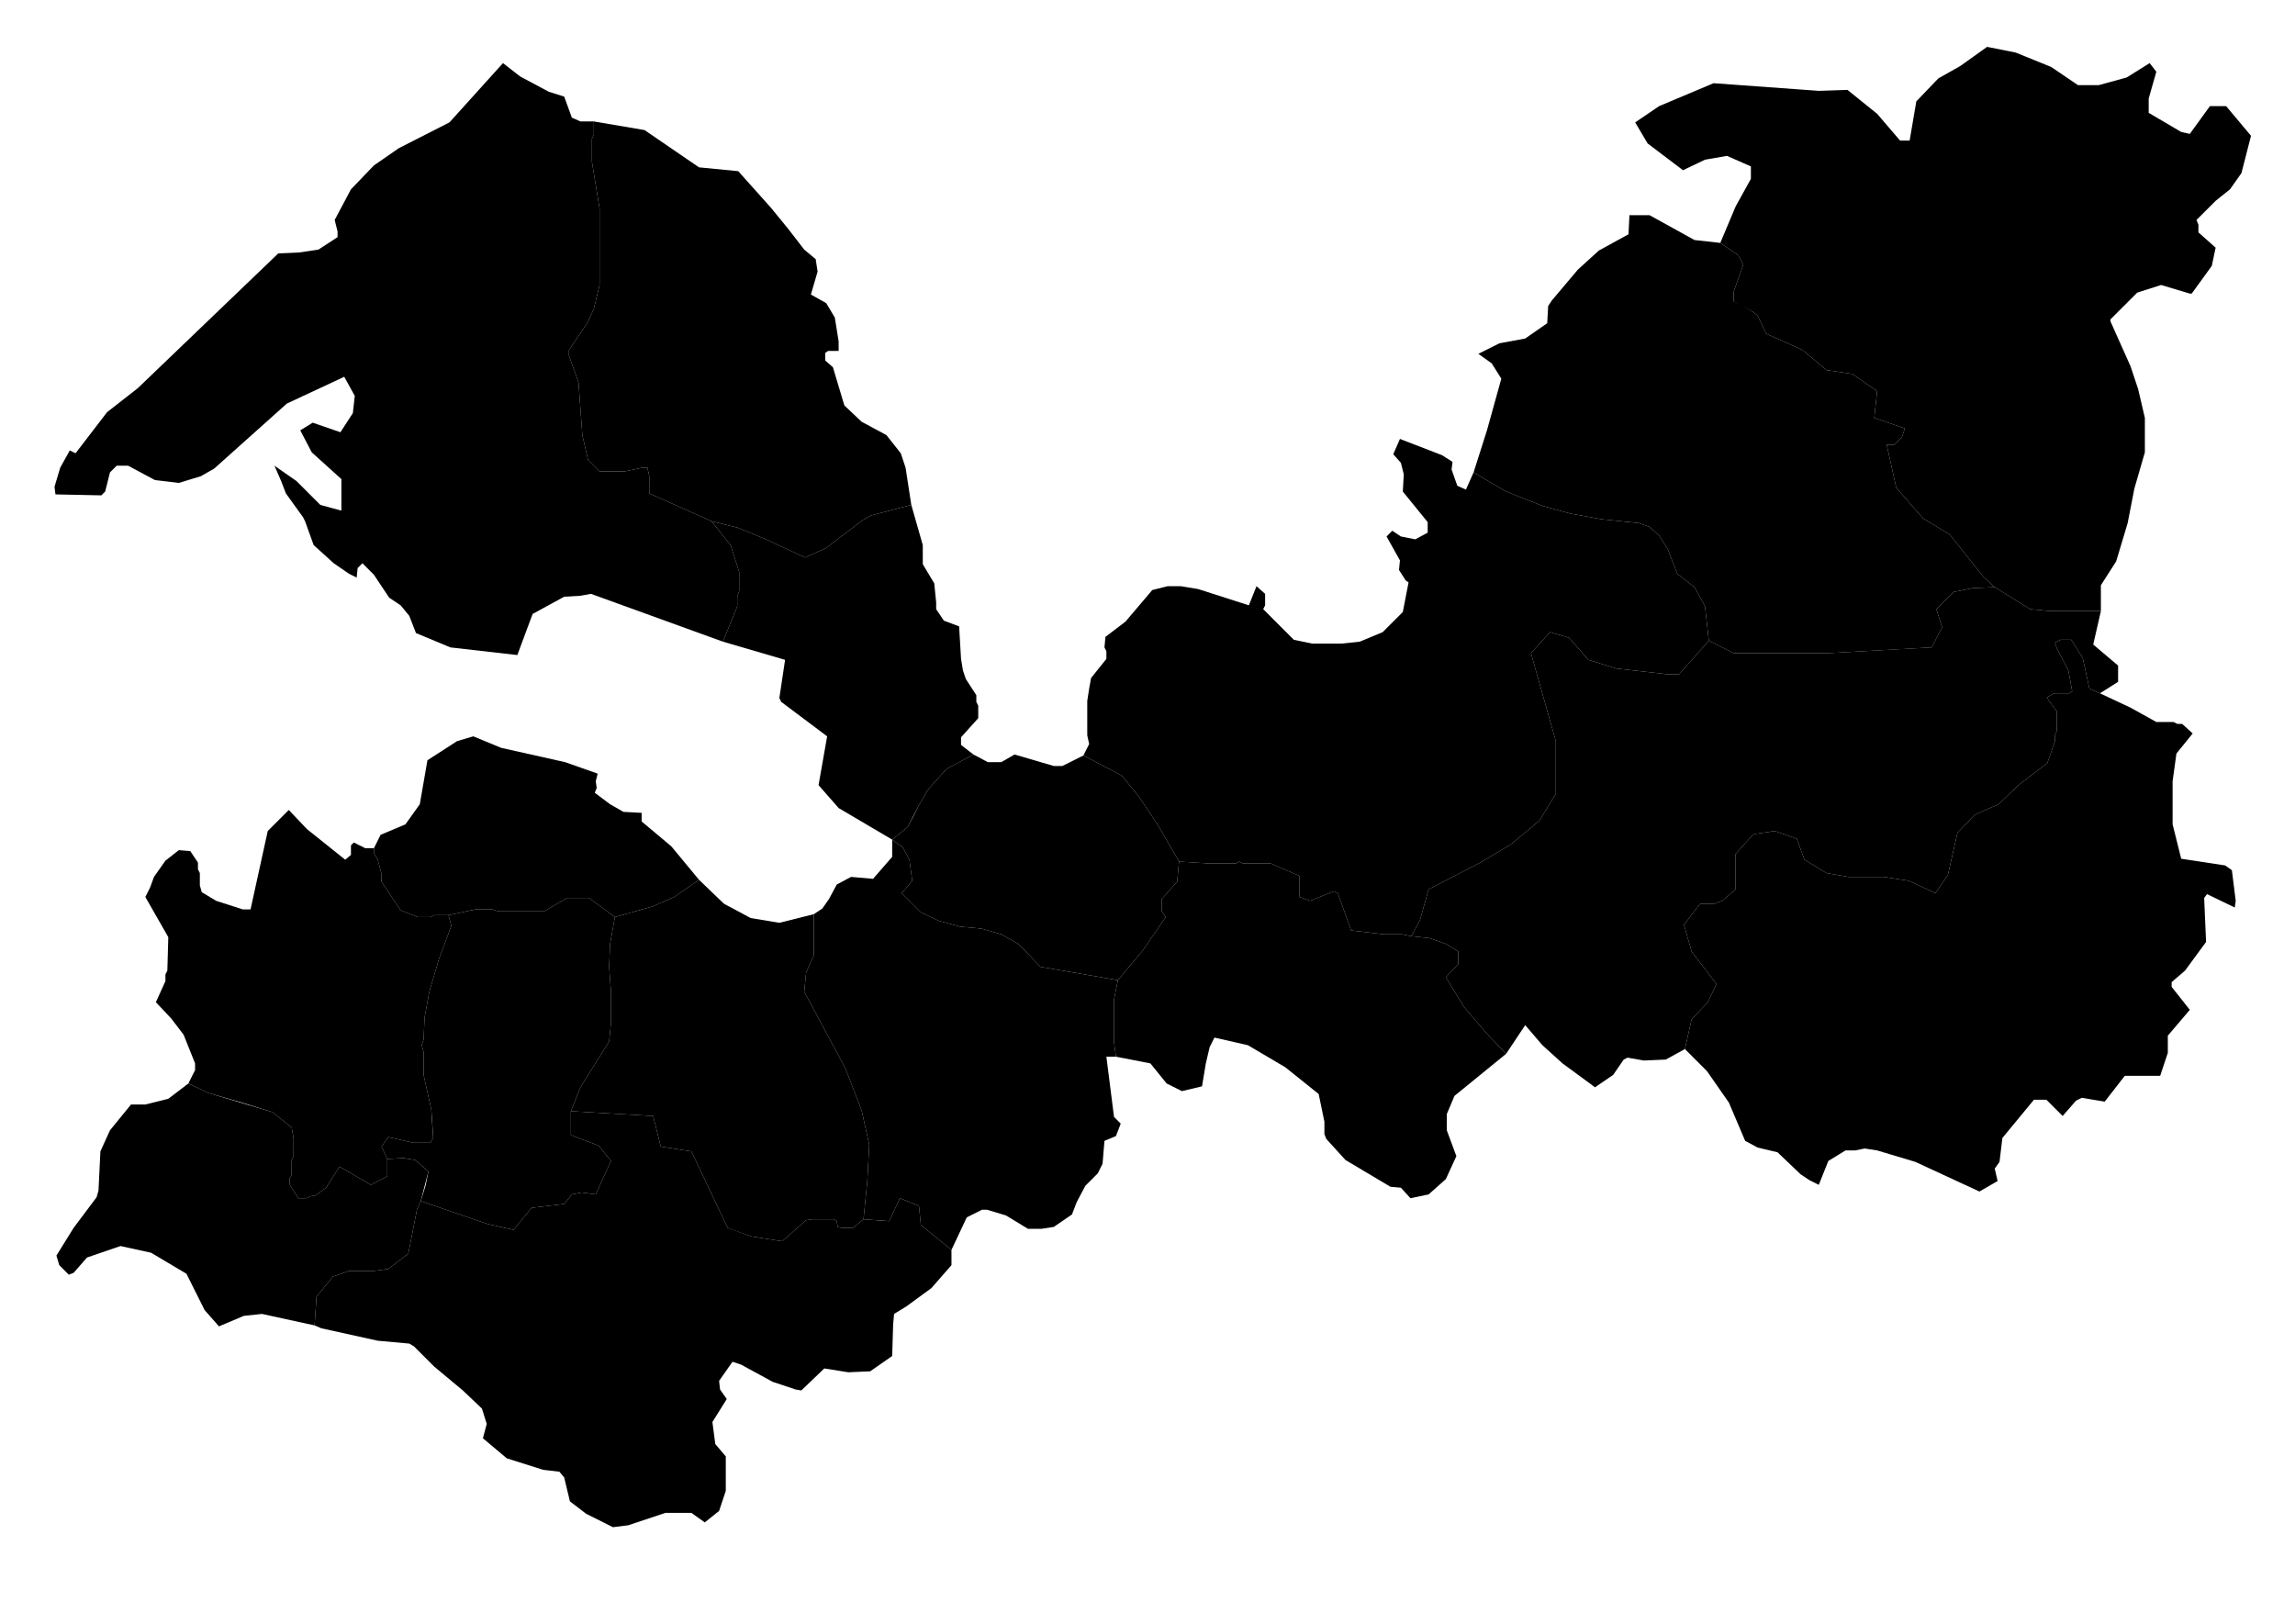
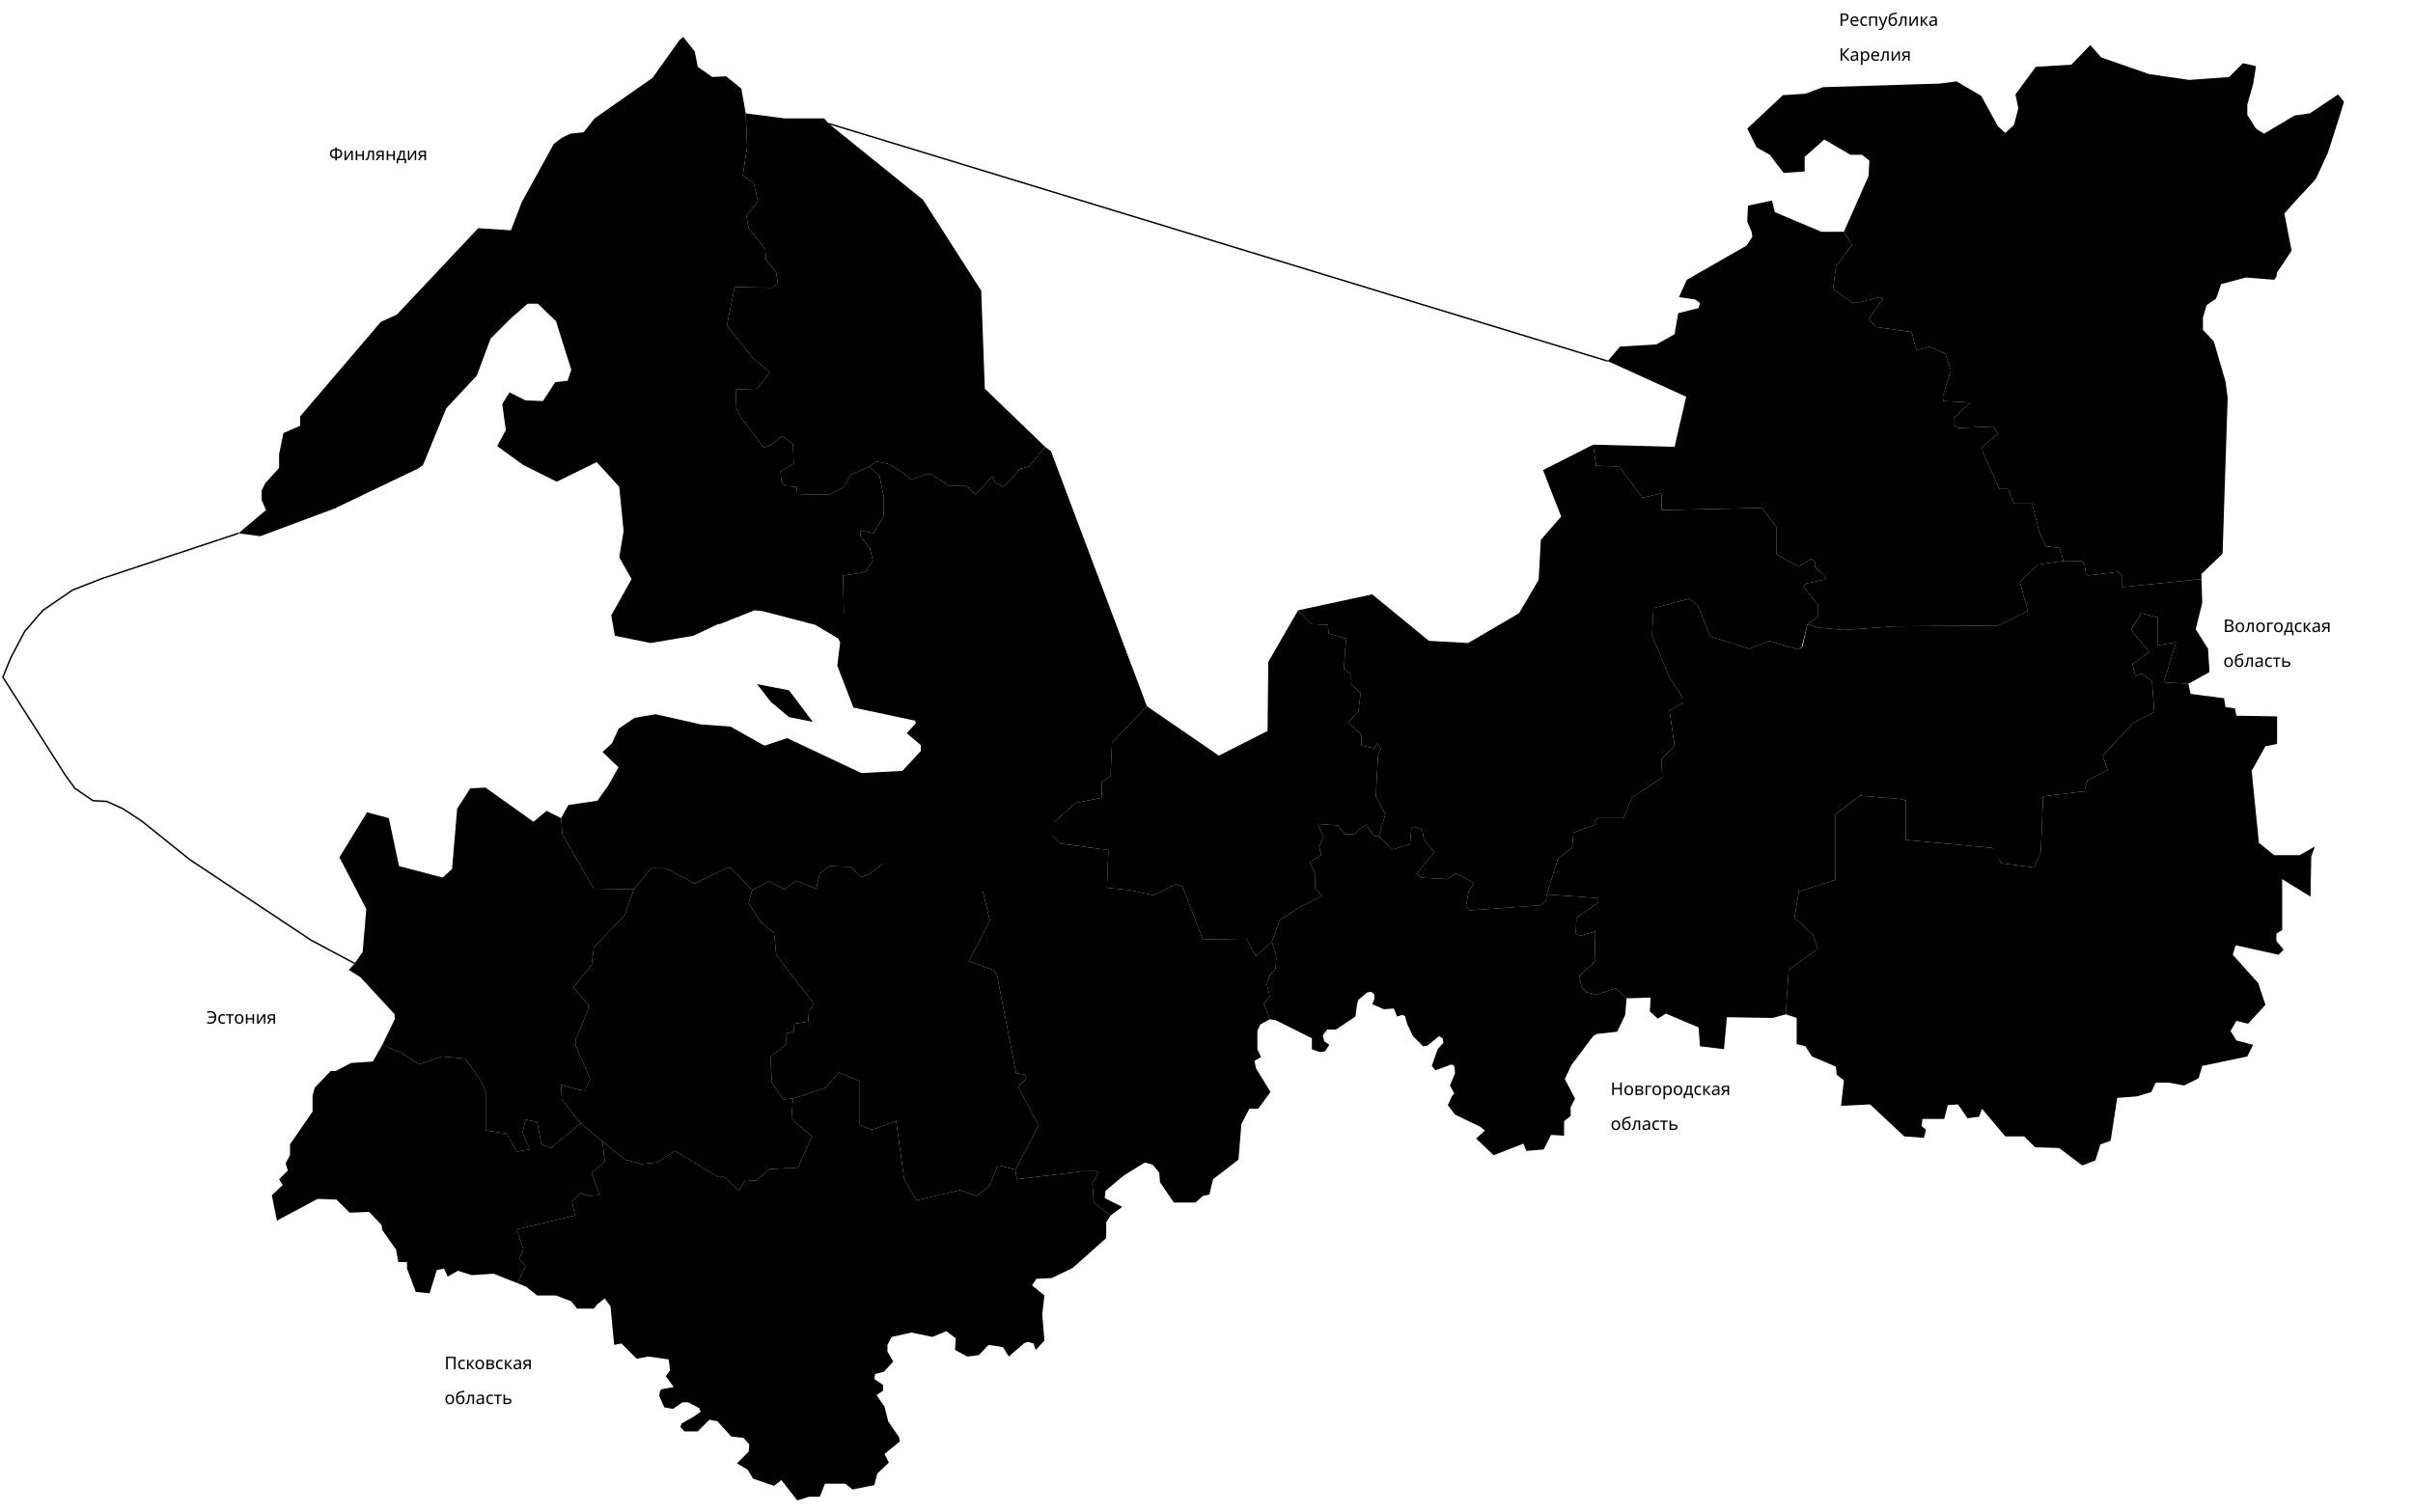
- <svg xmlns="http://www.w3.org/2000/svg" version="1.1" id="svg236" width="1200" height="849">
-   <g id="kirovskij" class="group" opacity=".997">
-     <path d="M509 394.5l-14 7.5-9.5 10.5-5 8.5-3 6-3 5.5-8 6.5 5.5 4 3.5 6.5 1.5 11-5.5 6.5 10 10 9.5 4.5 11 3 11 1 10.5 3 9 5 11.5 12 40.5 7 13-15.5 12-17.5-2-3V470l8-9 1-10.5-11-19-10-15-9-11-20-10.5-11 5.5H551l-20.5-6-7 4h-7l-7.5-4" id="kirovskij_path" class="default-fill default-stroke" display="inline" stroke-miterlimit="4" stroke-dasharray="none" />
-     <text xml:space="preserve" x="504.988" y="452.993" id="kirovskij_title" class="kirovskij-title default-title">
-       <tspan id="tspan238" x="504.988" y="452.993">Кировский</tspan>
+ <svg xmlns="http://www.w3.org/2000/svg" version="1.1" id="svg640" width="1660" height="1040">
+   <g id="border" fill="none" stroke="#000" stroke-width="1" stroke-linecap="butt" stroke-linejoin="miter" stroke-opacity="1">
+     <path d="M1106 248.5L570 85" id="border2" />
+     <path d="M164 367l-93.5 31-20.5 8-20.5 14L17 434.5l-9.5 18L2 466l43 67.5 6.5 9L64 551l9.5.5 11 5 13 8.5 33 26.5L214 647l30 16" id="border1" />
+   </g>
+   <text xml:space="preserve" x="1529.488" y="434.915" id="vologodskaya_title" class="map-caption" font-style="normal" font-weight="400" font-family="sans-serif" fill="#000" fill-opacity="1" stroke="none">
+     <tspan id="tspan451" x="1529.488" y="434.915">Вологодская</tspan>
+     <tspan x="1529.488" y="458.915" id="tspan455">область</tspan>
+   </text>
+   <text xml:space="preserve" x="141.954" y="704.403" id="estonia_title" class="map-caption" font-style="normal" font-weight="400" font-family="sans-serif" fill="#000" fill-opacity="1" stroke="none">
+     <tspan id="tspan447" x="141.954" y="704.403">Эстония</tspan>
+   </text>
+   <text xml:space="preserve" x="305.768" y="942.201" id="pskovskaja_title" class="map-caption" font-style="normal" font-weight="400" font-family="sans-serif" fill="#000" fill-opacity="1" stroke="none">
+     <tspan id="tspan441" x="305.768" y="942.201">Псковская</tspan>
+     <tspan x="305.768" y="966.201" id="tspan445">область</tspan>
+   </text>
+   <text xml:space="preserve" x="1107.969" y="753.549" id="novgorodskaya_title" class="map-caption" font-style="normal" font-weight="400" font-family="sans-serif" fill="#000" fill-opacity="1" stroke="none">
+     <tspan id="tspan435" x="1107.969" y="753.549">Новгородская</tspan>
+     <tspan x="1107.969" y="777.549" id="tspan439">область</tspan>
+   </text>
+   <text xml:space="preserve" x="1265.085" y="17.799" id="karelija_title" class="map-caption" font-style="normal" font-weight="400" font-family="sans-serif" fill="#000" fill-opacity="1" stroke="none">
+     <tspan id="tspan429" x="1265.085" y="17.799">Республика</tspan>
+     <tspan x="1265.085" y="41.799" id="tspan433">Карелия</tspan>
+   </text>
+   <text xml:space="preserve" x="226.357" y="110.171" id="finland_title" class="map-caption" font-style="normal" font-weight="400" font-family="sans-serif" fill="#000" fill-opacity="1" stroke="none">
+     <tspan id="tspan423" x="226.357" y="110.171">Финляндия</tspan>
+   </text>
+   <g id="kirovskij" class="group">
+     <path d="M893 420l9.5 9.5 11 .5.5 6 12 3.5-1.5 21 4.5 3v7l7 6.5-1.5 12.5-7 7.5 9 8.5v7.5l9 2 2-3.5 2.5 3.5-2 4.5-1.5 28.5 6.5 12.5-4.5 15h-3l-5.5-8-5.5 3.5-2.5 3h-7l-4.5-6-14-1 4 8.5-3 7.5 1.5 5.5-8 5 4 8-.5 9.5 5 5.5-14 7-15 9.5-5.5 15-11 10-6.5-12-30 .5-14-36.5-4.5-1.5-15.5 7.5-16.5-3.5-15.5-1.5 1-26-33-4.5-6-6 3-3-1.5-5.5 15-13.5 18-3.5v-11l6-4 1-23 24-25 49.5 34 33.5-17 .5-47.5z" id="kirovskij_path" class="default-fill default-stroke" />
+     <text xml:space="preserve" x="792.657" y="577.05" id="kirovskij_title" class="kirovskij-title default-title">
+       <tspan id="tspan238" x="792.657" y="577.05">Кировский</tspan>
    </text>
  </g>
-   <g id="tosnenskij" class="group" opacity="1">
-     <path d="M466.5 439l5.5 4 3.5 6.5 1.5 11-5.5 6.5 10 10 9.5 4.5 11 3 11 1 10.5 3 9 5 11.5 12 40.5 7-2 10V545l1 7.5h-5l4 31.5 3.5 3.5-2.5 6.5-6 2.5-1 12-2.5 5-6.5 6.5-4.5 8.5-2.5 6.5-9.5 6.5-6.5 1h-7l-11.5-7-10-3h-2.5l-8 4-8 17-16-13-1-10-10-4-5.5 12-13.5-1 2-20 1-19-4-18-8.5-22-21.5-40 1-10 4-9V478l4.5-3 3.5-5 4-7.5 7.5-4 11.5 1 10-11.5z" id="tosnenskij_path" class="default-fill default-stroke" display="inline" />
-     <text xml:space="preserve" x="468.005" y="554.014" id="tosnenskij_title" class="tosnenskij-title default-title">
-       <tspan id="tspan234" x="468.005" y="554.014">Тосненский</tspan>
+   <g id="tosnenskij" class="group">
+     <path d="M723.5 574.5l6 6 33 4.5-1 26 15.5 1.5 16.5 3.5 15.5-7.5 4.5 1.5 14 36.5 30-.5 6.5 12 11-10 3 10-.5 9-4 4-2 6.5 2 8-4 5 4 11-6.5 3.5-2 4.5V722l2.5 5.5-4.5 2.5 1 5 10 16.5-8.5 11.5h-6l-5.5 10.5-2 24.5-17.5 13.5L832 822l-4.5 1-5 4.5h-15l-9.5-14-.5-6.5-4.5-5.5-5.5-1.5-14.5 9-12.5 10.5-.5 5 12 6-8 6-11.5-9-1-13 4-7.5-1.5-1h-9l-45.5 5.5-1-6.5 16-30.5-14-26.5 5.5-6-.5-2.5-6.5-1-13-67-2.5-4-17-6 14.5-28-5-20.5 4.5-3.5v-9l-3.5-5 4-2 4.5-5h6.5l2.5-7 9.5-1 4 3 8-8z" id="tosnenskij_path" class="default-fill default-stroke" />
+     <text xml:space="preserve" x="730.221" y="704.423" id="tosnenskij_title" class="tosnenskij-title default-title">
+       <tspan id="tspan234" x="730.221" y="704.423">Тосненский</tspan>
+     </text>
+   </g>
+   <g id="vyborgskij" class="group">
+     <path d="M495 429l-6.5-8 1-5 10.5-8.5h15l10.5-5.5 19 .5 9 4 8 8 8.5 2 10.5 6-.5-26.5 11-1.5 5-1.5 4.5-7-2-8.5-6.5-8.5v-4l9 2 7-12v-13l-3-14.5-7-6.5-12.5 5.5-5 8.5-10 5.5-22-.5-.5-5-8-.5-2.5-3.5-.5-6.5 9-5.5-.5-13.5-7.5-5.5-8 6.5-4.5 1.5-16-21-3.5-7 .5-12 14.5-.5 8.5-11.5-11.5-9.5-18-22.5 5.5-26.5 26 .5 3.5-3.5-1-7-7-8.5-.5-7.5L515 157l-1.5-8.5 8-10-3-12.5-7.5-5 3-20.5-1-22.5-3-17-10.5-8.5-9.5.5-10-7-2-10.5-8-10-2.5 2-18.5 26-40 28-7.5 9.5-9 1-5.5 2.5-6 4.5-22 40-7.5 19.5L329 157l-56 59.5-11 5-55.5 65v6.5l-11.5 5-3 14.5v9.5l-9.5 10.5-2.5 5v6.5l3 7-19 16 15 2 51-19 57.5-27.5 3.5-2.5 16-39 21-22.5 9.5-25.5 14-14 11.5-10h7l12.5 12 10.5 33.5-2.5 7.5-8.5 1-8.5 13-12-.5-11-5.5-5 8 2.5 18-6 11 18 13 23 11.5 27.5-13.5 15.5 17 3 30.5-3 18 8.5 15-14 25 2.5 14 24.5 5 29.5-5z" id="vyborgskij_path" class="default-fill default-stroke" />
+     <text xml:space="preserve" x="383.716" y="298.882" id="vyborgskij_title" class="vyborgskij-title default-title">
+       <tspan id="tspan184" x="383.716" y="298.882">Выборгский</tspan>
+     </text>
+   </g>
+   <g id="gatchinskij" class="group">
+     <path d="M676 613l5 20.5-14.5 28 17 6 2.5 4 13 67 6.5 1 .5 2.5-5.5 6 14 26.5-16 30.5-9-2.5-3.5.5-5.5 13.5-9 6.5-11-4-30 7-8.5-14.5-5.5-40-17 6-8-3.5v-30l-14.5-6-9 10.5-22.5 7.5-6.5.5-8-11.5-1-17.5 11-9V711l5-1 .5-5.5 9.5-1.5.5-7.5 3.5-4.5-26-34-1.5-15-9-7.5-8.5-13 2.5-9 11.5-6 11 5.5 7.5-6 14 5.5L564 601l7-5 14 .5 7.5 7 5.5-2 10-7.5 9-1v-4.5l-4-7.5 8.5-22.5 16.5.5-4 8 5 5-2 6-.5 6.5-8 11 3 7.5 1.5 7 5 1.5 7-6.5 14 5.5 6.5-5L676 613" id="gatchinskij_path" class="default-fill default-stroke" />
+     <text xml:space="preserve" x="573.642" y="708.921" id="gatchinskij_title" class="gatchinskij-title default-title">
+       <tspan id="tspan210" x="573.642" y="708.921">Гатчинский</tspan>
+     </text>
+   </g>
+   <g id="lomonosovskij" class="group">
+     <path d="M386 563l1 11.5 21.5 37 27.5.5 12-14.5h10l20 10.5 22.5-11 2.5.5 14.5 15 11.5-6 11 5.5 7.5-6 14 5.5L564 601l7-5 14 .5 7.5 7 5.5-2 10-7.5-11.5-12.5 4.5-6 2-14 5.5-9-12-2.5-1.5-5.5h-14.5l-5-4.5-9.5-1-5-5-9 .5-13-3.5v-10.5L502.5 500l-20.5-1.5-31-7-14.5 2.5-11 7.5-4.5 10-6.5 6 11 10.5-7 12.5L411 551l-20 3z" id="lomonosovskij_path" class="default-fill default-stroke" />
+     <text xml:space="preserve" x="429.376" y="571.241" id="lomonosovskij_title" class="lomonosovskij-title default-title">
+       <tspan id="tspan214" x="429.376" y="571.241">Ломоносовский</tspan>
+     </text>
+   </g>
+   <g id="volosovskij" class="group">
+     <path d="M517.5 612.5l-2.5 9 8.5 13 9 7.5 1.5 15 26 34-3.5 4.5-.5 7.5-9.5 1.5-.5 5.5-5 1v7.5l-11 9 1 17.5 8 11.5 6.5-.5-1 14 14 12-9.5 21.5-19.5 1-9.5 8-7.5-.5-4 7.5-10-9.5H494l-29.5-18-12.5 8-11 1-11-3-15.5-12.5-15-12.5-13-16.5-.5-10 12.5 3.5 4 .5 3.5-8-10-23v-4l9-21.5-.5-2.5-10-12L407 664l1.5-12 21.5-22.5 6-17.5 12-14.5h10l20 10.5 22.5-11 2.5.5z" id="volosovskij_path" class="default-fill default-stroke" />
+     <text xml:space="preserve" x="420.999" y="692.981" id="volosovskij_title" class="volosovskij-title default-title">
+       <tspan id="tspan218" x="420.999" y="692.981">Волосовский</tspan>
+     </text>
+   </g>
+   <g id="kingiseppskij" class="group">
+     <path d="M436 612l-6 17.5-21.5 22.5-1.5 12-12.5 15.5 10 12 .5 2.5-9 21.5v4l10 23-3.5 8-4-.5-12.5-3.5.5 10 13 16.5-20.5 17-6.5-2.5-3-15.5-8-1.5-2 9 5 11.5-9 1.5-7-12.5-14-2v-25.5L331 744l-11-15.5-16-1.5-15.5 5.5-12.5-8-13-5.5 8.5-17.5V698L248 672.5l-8-5 4-4.5 5.5-8 2.5-29.5-18.5-35.5 19-31 15 4 7 33 30 7.88L311 598l3.5-41.5 9-14 10.5-.5 33 23.5 9-7.5 10 5 1 11.5 21.5 37z" id="kingiseppskij_path" class="default-fill default-stroke" />
+     <text xml:space="preserve" x="259.117" y="660.239" id="kingiseppskij_title" class="kingiseppskij-title default-title">
+       <tspan id="tspan222" x="259.117" y="660.239">Кингисеппский</tspan>
+     </text>
+   </g>
+   <g id="kirishskij" class="group">
+     <path d="M875 648l5.5-15 15-9.5 14-7-5-5.5.5-9.5-4-8 8-5-1.5-5.5 3-7.5-4-8.5 14 1 4.5 6h7l2.5-3 5.5-3.5 5.5 8h3l9.5 9 12-3.5 1-11 2-1 5.5 2 1 6.5 7 9-12 15 3.5 2.5 18 1 5.5-4 12.5 6.5-3.5 5.5-2 10.5 2.5 3 48.5-3.5 4-3 .5-4.5 35.5 2.5v3l-15 10.5-.5 11 3 1.5 10.5-3-.5 21-10.5 9.5 1.5 8 4 3.5 6.5 1.5 13-4.5 7.5 7-1 11.5-5.5 11.5-14 1.5-2.5 1.5-15 20-4.5 9.5 7 13.5-3 6v6l-4.5 3.5v10l-9-.5-5 10-12 1-2-5-20.5 8-12-11.5 6-5.5-3-2.5-17.5-8.5-5-6.5 3-6.5 1.5-1.5-3-5.5 3.5-8.5-.5-5-2-1-11 4-2.5-3 4-11.5 4-4.5-.5-3-2.5-1.5-8 6.5-3 .5-7-7-4-8.5-1.5-5.5-2-.5-3.5 1-2-5.5-7 .5-8-3.5 1.5-3.5v-3l-2-2-3 .5-6 5-1 3.5-1 8-13.5 9h-6l-3 4 1 4 3.5 2.5-3 4.5-3.5.5-5.5-2v-7.5l-25-12.5-4-.5-4-11 4-5-2-8 2-6.5 4-4 .5-9z" id="kirishskij_path" class="default-fill default-stroke" />
+     <text xml:space="preserve" x="936.427" y="667.025" id="kirishskij_title" class="kirishskij-title default-title">
+       <tspan id="tspan242" x="936.427" y="667.025">Киришский</tspan>
+     </text>
+   </g>
+   <g id="podporizhskij" class="group" display="inline">
+     <path d="M1514.5 398.5V395l14.5-14 3.5-107.5-1.5-11-8-27.5-7.5-8v-8.5l2.5-8.5 6.5-4.5 3.5-10 17-4.5 19.5 1.5 1.5-2 .5-3 10-15-5-25.5 7-8 13.5-14.5 1.5-2 8-17.5 8-25 3-10-4-5-19.5 13-10.5 1.5-21 12.5-5.5-3.5-6-9.5v-7l4-14 2-12.5-9-2-9.5 9.5-27.5 2-27.5-4-33-11.5-7.5-8.5-13 13.5-24.5 1.5-14 19 2 9.5-3 11.5-6 5.5-5-4.5-11.5-21-17-10-11.5 1.5L1254 60l-12 4.5-15.5 1L1210 81l-8 7.5 6.5 13 9 5 9.5 12.5 14.5-1v-10l13.5-12 18 10.5h8l5 4-.5 10.5-17 38.5 5.5 9-11 15-2 15.5 13 9h5.5l13.5-3.5 2.5 1-10 14 5 5.5 24.5 3.5 3.5 12.5 9-2.5 11 5 3.5 11.5-5.5 18 .5 3 18.5 1-11.5 11v4l3.5 2.5 24-1 3 5-11 9 .5 3.5 11.5 25.5h6l4 10h12.5l5 20 4.5 9.5 9.5 1 2.5 9h12l2.5 2 1 7 1.5 1 20.5-2.5 3 2.5v8z" id="podporizhskij_path" class="default-fill default-stroke" display="inline" />
+     <text xml:space="preserve" x="1347.669" y="193.767" id="podporizhskij_title" class="podporozhskij-title default-title">
+       <tspan id="tspan269" x="1347.669" y="193.767">Подпорожский</tspan>
+     </text>
+   </g>
+   <g id="lodejnopolskij" class="group" display="inline">
+     <path d="M1268.5 159.5l5.5 9-11 15-2 15.5 13 9h5.5l13.5-3.5 2.5 1-10 14 5 5.5 24.5 3.5 3.5 12.5 9-2.5 11 5 3.5 11.5-5.5 18 .5 3 18.5 1-11.5 11v4l3.5 2.5 24-1 3 5-11 9 .5 3.5 11.5 25.5h6l4 10h12.5l5 20 4.5 9.5 9.5 1 2.5 9-17.5 2.5-12.5 12 5.5 20-20.5 10-70.5.5-35.5 2.5-17-1.5-8-2.5 7-5V416l-10-12.5 2-2 12-2.5 2-1.5-8-7.5v-3.5l-2.5-2-8.5 5.5-15.5-8.5v-19l-10-13-69 1.5v-11.5l-13 3-16-21.5-16-.5-2-14.5 56 1.5 8-34.5-54-24.5 8.5-10 25-1.5 12.5-7 2.5-14.5 14-3.5 1-3.5-3.5-2.5-11-1.5 5.5-12 41-23.5 4-6-.5-3.5-3-7 .5-11 16.5-3.5 2 8 32 13.5z" id="lodejnopolskij_path" class="default-fill default-stroke" display="inline" />
+     <text xml:space="preserve" x="1175.447" y="312.266" id="lodejnopolskij_title" class="lodejnopolskij-title default-title">
+       <tspan id="tspan264" x="1175.447" y="312.266">Лодейнопольский</tspan>
+     </text>
+   </g>
+   <g id="volhovskij" class="group">
+     <path d="M1096 306l2 14.5 16 .5 16 21.5 13-3V351l69-1.5 10 13v19l15.5 8.5 8.5-5.5 2.5 2v3.5l8 7.5-2 1.5-12 2.5-2 2 10 12.5v8.5l-7 5-4 15.5-2.5 2-20-6-13.5 5.5-27-8.5-8.5-21.5-6-4.5-24.5 6.5-1 19 12 28.5 9.5 15v2.5l-9.5 5.5 3.5 24-9 9.5.5 12.5-21 14-5.5 14h-18l-1.5 1.5v3l-15 5.5-1 10.5-9.5 7-8 25-.5 4.5-4 3-48.5 3.5-2.5-3 2-10.5 3.5-5.5-12.5-6.5-5.5 4-18-1-3.5-2.5 12-15-7-9-1-6.5-5.5-2-2 1-1 11-12 3.5-9.5-9 4.5-15-6.5-12.5 1.5-28.5 2-4.5-2.5-3.5-2 3.5-9-2v-7.5l-9-8.5 7-7.5L936 477l-7-6.5v-7l-4.5-3 1.5-21-12-3.5-.5-6-11-.5-9.5-9.5 51-11 39 32 27 1.5 35-20.5 13.5-23 1.5-27.5 14-16-12.5-32z" id="volhovskij_path" class="default-fill default-stroke" />
+     <text xml:space="preserve" x="999.379" y="502.567" id="volhovskij_title" class="volhovskij-title default-title">
+       <tspan id="tspan249" x="999.379" y="502.567">Волховский</tspan>
+     </text>
+   </g>
+   <g id="boksitogorskij" class="group">
+     <path d="M1505.5 470.5l-17-1 8.5-27.5-12.5 2v-19l-11.5-3-7 11.5 12.5 15-11.5 8.5 2 8 4.5-1.5 7 5.5 1.5 21-14.5 7.5-21 22.5 3.5 10-14 7-2 7.5-28.5 3.5-1.5 38-4.5 11-23-3-3.5-9-2.5-1.5-59.5-5.5v-27l-2.5-1-29-2.5-17 13v45l-25 8-3 18L1247 643l3.5 10-20 14.5-2 30.5 7.5 2.5v18l6 1.5 4.5 7 16.5 7 .5 5.5 5 4-2 17.5 20-1 23.5 22 13.5 1 1.5-5.5-3-2.5.5-5h15l2.5-9.5 7-.5 6.5 9.5 8-1 2-5.5 16 19h13l7.5 7.5 16.5.5 16 12 9-3.5 3.5-11 7-2.5 4.5-29.5 13.5-1 10-3 3-6.5h9l10.5 2 10-5 2.5-8.5 31-6.5 4-8-11.5-3-4-6.5 4-7 8 2 12-13-5-15L1536 657l2-6.5 29.5 6.5 3.5-3.5-5-6v-5l4-2.5v-35l19.5 12 .5-27.5 2.5-7-10.5 6h-17.5L1554 580l-5-49.5 9.5-17 8-1.5v-19l-28-.5-1-5-6.5-1-1-6-23-3-1.5-7" id="boksitogorskij_path" class="default-fill default-stroke" />
+     <text xml:space="preserve" x="1336.74" y="662.555" id="boksitogorskij_title" class="baksitogorskij-title default-title">
+       <tspan id="tspan259" x="1336.74" y="662.555">Бокситогорский</tspan>
+     </text>
+   </g>
+   <g id="tihvinskij" class="group">
+     <path d="M1064 615.5l8-25 9.5-7 1-10.5 15-5.5v-3l1.5-1.5h18l5.5-14 21-14-.5-12.5 9-9.5-3.5-24 9.5-5.5V481l-9.5-15-12-28.5 1-19 24.5-6.5 6 4.5 8.5 21.5 27 8.5 13.5-5.5 20 6 3-2 3.5-15.5 8 2.5 17 1.5 35.5-2.5 70.5-.5 20.5-10-5.5-20 12.5-12 17.5-2.5h12l2.5 2 1 7 1.5 1 20.5-2.5 3 2.5v8l54.5-5.5.5 16.5-4.5 18 8.5 13.5 1 16-14.5 8-17-1 8.5-27.5-12.5 2v-19l-11.5-3-7 11.5 12.5 15-11.5 8.5 2 8 4.5-1.5 7 5.5 1.5 21-14.5 7.5-21 22.5 3.5 10-14 7-2 7.5-28.5 3.5-1.5 38-4.5 11-23-3-4-9-2-1.5-59.5-5.5v-27l-2.5-1-29-2.5-17 13v45l-25 8-3 18L1247 643l3.5 10-20 14.5-2 30.5-9 2.5-31.5-.5-2 22-16.5-2-1-13-22.5-9.5-5.5 3.5-5.5-5 .5-9.5-16.5.5-7.5-7-13 4.5-6.5-1.5-4-3.5-1.5-8 10.5-9.5.5-21-10.5 3-3-1.5.5-11 15-10.5v-3z" id="tihvinskij_path" class="default-fill default-stroke" />
+     <text xml:space="preserve" x="1240.904" y="505.589" id="tihvinskij_title" class="tihvinskij-title default-title">
+       <tspan id="tspan254" x="1240.904" y="505.589">Тихвинский</tspan>
+     </text>
+   </g>
+   <g id="slancevskij" class="group">
+     <path d="M263 719l13 5.5 12.5 8L304 727l16 1.5 11 15.5 3.5 8.5V778l14 2 7 12.5 9-1.5-5-11.5 2-9 8 1.5 3 15.5 6.5 2.5 20.5-17 15 12.5 1.5 14-9 7.5 5.5 15.5-8 .5-5-2-6 5.5 2 10-40 9.5 4.5 14-3 6.5 4.5 4.5-5.5 12-16.5-6.5-15 1-9.5-3-7 4-2.5-5.5-5 1-5 16-9.5-1-6-16v-4.5h-6l-1.5-8.5-9.5-13.5-.5-3.5-8.5-9-13.5.5-9-9-13-.5-28 15-3.5-17.5 7.5-7-2.5-4 6-6-1.5-5 3-5.5v-7.5L215 765v-11l1.5-5.5 11-11.5h3.5l10.5-5.5 15-1z" id="slancevskij_path" class="default-fill default-stroke" />
+     <text xml:space="preserve" x="240.718" y="812.24" id="slancevskij_title" class="slancevskij-title default-title">
+       <tspan id="tspan226" x="240.718" y="812.24">Сланцевский</tspan>
+     </text>
+   </g>
+   <g id="luzhskij" class="group">
+     <path d="M356 883l5.5-12-4.5-4.5 3-6.5-4.5-14 40-9.5-2-10 6-5.5 5 2 8-.5L407 807l9-7.5-1.5-14L430 798l11 3 11-1 12.5-8 29.5 18h4.5l10 9.5 4-7.5 7.5.5 9.5-8 19.5-1 9.5-21.5-14-12 1-14 22.5-7.5 9-10.5 14.5 6v30l8 3.5 17-6 5.5 40 8.5 14.5 30-7 11 4 9-6.5L686 803l3.5-.5 9 2.5 1 6.5L745 806h9l1.5 1-4 7.5 1 13 11.5 9-3 4.5v11l-23 20.5-14.5 7-10.5.5-3 4.5 8.5 7-1.5 13 1.5 18-6 6.5-1.5-4.5-3.5-1-2.5.5-11 9.5-4-6.5-10-1.5-6.5 7-8 1-8.5-4.5.5-8-6.5-5-9.5 4-14.5-3-13.5 3-3 5.5v4.5l4 7-6.5 7-6 1.5-.5 3.5 6 4v4l-4.5 3 5.5 8 2.5 10 7.5 11 .5 3-10.5 8.5 3 6-8 7.5-2 8-15 3-5-4h-14l-3.5 9h-7.5l-8 2.5-11-14-5 4-14.5-5-3.5-6-7.5-4.5 8-8 .5-5-4-4.5-8.5-1-9.5-10.5-5.5-1-8 8h-9l-3-3 1-2.5 8-4.5 5-3.5-1-2.5-7.5-4h-4l-6.5 4.5-6-1-3.5-8 .5-3 1-1.5 8.5-1.5-5.5-7.5 3-4-1-7.5-14-2-8 1.5-10.5-10.5-5 1L420 899l-4-5.5-5 4-2.5 3H397l-4-5-10.5-4h-13l-7.5-6z" id="luzhskij_path" class="default-fill default-stroke" />
+     <text xml:space="preserve" x="515.385" y="893.166" id="luzhskij_title" class="luzhskij-title default-title">
+       <tspan id="tspan230" x="515.385" y="893.166">Лужский</tspan>
    </text>
  </g>
  <g id="vsevolozhskij" class="group">
-     <path d="M466.5 439l8-6.5 6-11.5 5-8.5L495 402l14-7.5-6.5-5v-4l9-10V369l-1-2v-3.5L505 355l-1.5-4.5-1-6-1-17-8-3-4-6V315l-1-10-6-10v-10l-6-21-21 5.5-4.5 2.5-19 14.5-11 5-20.5-9.5-14.5-6-14-3.5 10 12.5 4.5 14v10l-1 3v5l-7.5 18.5 32.5 9.5-3 20 1 2 24 18-4.5 25.5 10.5 12z" id="vsevolozhskij_path" class="default-fill default-stroke" fill-rule="nonzero" />
-     <text xml:space="preserve" x="388.052" y="336.96" id="vsevolozhskij_title" class="vsevolozhskij-title default-title">
-       <tspan id="tspan192" x="388.052" y="336.96">Всеволожский</tspan>
+     <path d="M789 486l-24 25-1 23-6 4v11l-18 3.5-15 13.5-5.5-5.5-9-1-8-4.5-11-12-10.5-4-1-3 3-1.5v-6l-2.5-6 2-23.5 3.5-5.5-6.5-9-.5-6-2-3h-3l-1.5-4.5-3.5 1-8.5-6.5-1-5.5-5-8H643l-5-8-11.5.5-5.5-5.5-23.5-1.5-3-7.5-6.5-4-7.5-3.5-.5-26.5 11-1.5 5-1.5 4.5-7-2-8.5-6.5-8.5v-4l9 2 7-12v-13l-3-14.5-7-6.5 5-3.5 9 2 9.5 6 5.5 4.5 9.5-3.5h4.5l12 8h12l6 6 11.5-12.5 2 4 6 3 11.5-12.5 6-1.5 11-13.5 4 3z" id="vsevolozhskij_path" class="default-fill default-stroke" />
+     <text xml:space="preserve" x="610.931" y="420.037" id="vsevolozhskij_title" class="vsevolozhskij-title default-title">
+       <tspan id="tspan192" x="610.931" y="420.037">Всеволожский</tspan>
    </text>
  </g>
  <g id="priozerskij" class="group">
-     <path d="M372 272.5l14 3.5 14.5 6 20.5 9.5 11-5 19-14.5 4.5-2.5 21-5.5-3-19.5-2.5-7.5-7.5-9.5-13-7-9-8.5-6-20-4-3.5v-4l1.5-1h5.5v-5l-2-12.5-4.5-7.5-8-4.5 3.5-12-1-6.5-6-5-8.5-11-9-11-17-19-20.5-2L337 68l-26.5-4.5v7l-1 2v12l4 24.5v40l-3 12.5-3.5 7.5-9.5 14v3l5 14 2 27.5 3 13 6 6h13l9.5-2h2.5l1 4.5v9z" id="priozerskij_path" class="default-fill default-stroke" />
-     <text xml:space="preserve" x="320" y="190" id="priozerskij_title" class="priozerskij-title default-title">
-       <tspan id="tspan188" x="320" y="190">Приозерский</tspan>
+     <path d="M598 321l5-3.5 9 2 9.5 6 5.5 4.5 9.5-3.5h4.5l12 8h12l6 6 11.5-12.5 2 4 6 3 11.5-12.5 6-1.5 11-13.5-41.5-40L675 200l-40-62.5L570 85l-3-3.5h-27L513 78l1 22.5-3 20.5 7.5 5 3 12.5-8 10 1.5 8.5 11.5 14.5.5 7.5 7 8.5 1 7-3.5 3.5-26-.5L500 224l18 22.5 11.5 9.5-8.5 11.5-14.5.5-.5 12 3.5 7 16 21 4.5-1.5 8-6.5 7.5 5.5.5 13.5-9 5.5.5 6.5 2.5 3.5 8 .5.5 5 22 .5 10-5.5 5-8.5z" id="priozerskij_path" class="default-fill default-stroke" />
+     <text xml:space="preserve" x="539.438" y="240.252" id="priozerskij_title" class="priozerskij-title default-title">
+       <tspan id="tspan188" x="539.438" y="240.252">Приозерский</tspan>
    </text>
  </g>
-   <g id="vyborgskij" class="group">
-     <path d="M310.5 63.5v7l-1 2v12l4 24.5v40l-3 12.5-3.5 7.5-9.5 14v3l5 14 2 27.5 3 13 6 6h13l9.5-2h2.5l1 4.5v9l32.5 14.5 10 12.5 4.5 14v10l-1 3v5l-7.5 18.5-69-25-5.5 1-8.5.5-16.5 9-8 21.5-35-4-18-7.5-3.5-9-4.5-5.5-6-4-8-12-6-6-2.5 2.5-.5 5-4-2-8-5.5L164 285l-4.5-12.5-1-2-9-12.5-2.5-6.5-3.5-8 11.5 8 12.5 12.5 11 3v-16.5l-15.5-14-6-11.5 6.5-4 14.5 5 6.5-10 1-9-5.5-10-30 14-38 34-7 4-11.5 3.5L81 251l-14-7.5h-6l-3.5 3.5-2.5 10-2 2-24-.5-.5-4 3-10 5-9 3 1.5L56 215.5 72 203l73.5-70.5 11-.5 10-1.5 10-6.5v-3l-1.5-6 8.5-16 12-12.5 13-9L235 64l28-31 9 7 15 8 8 2.5 4 11 4.5 2z" id="vyborgskij_path" class="default-fill default-stroke" display="inline" />
-     <text xml:space="preserve" x="193.944" y="227.864" id="vyborgskij_title" class="vyborgskij-title default-title">
-       <tspan id="tspan184" x="193.944" y="227.864">Выборгский</tspan>
-     </text>
-   </g>
-   <g id="gatchinskij" class="group">
-     <path d="M425.5 478v21.5l-4 9-1 10 21.5 40 8.5 22 4 18-1 19-2 20-5.5 4.5h-6l-2-.5-.5-3-1.5-1h-11.5l-3 .5-12.5 11-16-2.5-10-3.5-2.5-1-9.5-20-9.5-20-16-2.5-4-16-43-2.5 5-12.5 15-24 1-10V519l-1-13.5.5-12 2.5-14L341 474l11.5-5 13-9 13 12.5 14 7.5 15 2.5z" id="gatchinskij_path" class="default-fill default-stroke" />
-     <text xml:space="preserve" x="333.991" y="553.991" id="gatchinskij_title" class="gatchinskij-title default-title">
-       <tspan id="tspan210" x="333.991" y="553.991">Гатчинский</tspan>
-     </text>
-   </g>
-   <g id="lomonosovskij" class="group">
-     <path d="M321.5 479.5L341 474l11.5-5 13-9-14.5-17.5-15.5-13V425l-9.5-.5-7-4-8-6 1-2.5-.5-3.5 1-4-17-6L262 391l-14.5-6-8.5 2.5-15.5 10-4 23L212 431l-13 5.5-3.5 7v2.5l2 3.5 2 7.5v4l10 15 9 3.5h6.5l2-1h7.5l14-3h9l3 1h24l12-7H308z" id="lomonosovskij_path" class="default-fill default-stroke" />
-     <text xml:space="preserve" x="218.028" y="450.998" id="lomonosovskij_title" class="lomonosovskij-title default-title">
-       <tspan id="tspan214" x="218.028" y="450.998">Ломоносовский</tspan>
-     </text>
-   </g>
-   <g id="volosovskij" class="group">
-     <path d="M234.5 478.5l1.5 5.5-6.5 17.5-5 17L222 532l-.5 11.5-1 3 1 3.5v12l4 18 .5 6.5.5 8.5-1.5 2.5h-9l-13-3-3.5 5 3 6.5 8.5-.5 6 1 7 6-1.5 7.5-2.5 8 35 12 13.5 3 9.5-11.5 17-2 4-5 5-1 7.5 1 8-17.5-6.5-8-14.5-5.5V581l5-12.5 15-24 1-10V519l-1-13.5.5-12 2.5-14-13.5-10h-11.5l-12 7h-24l-3-1h-9z" id="volosovskij_path" class="default-fill default-stroke" />
-     <text xml:space="preserve" x="222.019" y="542.019" id="volosovskij_title" class="volosovskij-title default-title">
-       <tspan id="tspan218" x="222.019" y="542.019">Волосовский</tspan>
-     </text>
-   </g>
-   <g id="kingiseppskij" class="group">
-     <path d="M195.5 443.5H191l-6-3-1.5 1.5v5l-3 2.5-20-16-9.5-10-11 11-9 41h-4l-14-4.5-7.5-4.5-1-3.5v-6.5l-1-2V451l-4-6-6-.5-7 5.5-6 8.5-2 5.5-2.5 5 12 21-.5 17.5-1 2v3.5l-5 11 8 8.5L96 541l6 15v3.5l-3.5 7 10.5 5 17.5 5 16 5 10 8 1 5.5v9.5l-1 2v8l-1 1.5v3.5l4.5 7h4l2.5-1 2.5-.5 5.5-4 7-11 16.5 9.5 8.5-4.5v-9l-3-6.5 3.5-5 13 3h9l1.5-2.5-1-15-4-18v-12l-1-3.5 1-3 .5-11.5 2.5-13.5 5-17L236 484l-1.5-5.5H227l-2 1h-6.5l-9-3.5-10-15v-4l-2-7.5-2-3.5z" id="kingiseppskij_path" class="default-fill default-stroke" />
-     <text xml:space="preserve" x="100" y="520" id="kingiseppskij_title" class="kingiseppskij-title default-title">
-       <tspan id="tspan222" x="100" y="520">Кингисеппский</tspan>
-     </text>
-   </g>
-   <g id="slancevskij" class="group">
-     <path d="M98.5 566.5l10.5 5 33.5 10 10 8 1 5.5v9.5l-1 2v8l-1 1.5v3.5l4.5 7h4l2.5-1 2.5-.5 5.5-4 7-11 16.5 9.5 8.5-4.5v-9l8.5-.5 6 1 7 6-4 15.5-2 4.5-4.5 23-10.5 8-7.5 1h-13l-8.5 3-8.5 10.5-1 15-27.5-6-9.5 1-13 5.5-7.5-8.5-9.5-19L79 655l-16-3.5-17.5 6-7 8-2.5 1-5-5-1.5-5 9-14.5 12-16 1-3.5 1-20.5 5-11 11-13.5H76l12-3z" id="slancevskij_path" class="default-fill default-stroke" display="inline" />
-     <text xml:space="preserve" x="75.962" y="640.974" id="slancevskij_title" class="slancevskij-title default-title">
-       <tspan id="tspan226" x="75.962" y="640.974">Сланцевский</tspan>
-     </text>
-   </g>
-   <g id="luzhskij" class="group">
-     <path d="M164.5 693l1-15 8.5-10.5 8.5-3h13l7.5-1 10.5-8 4.5-23 2-4.5 35 12 13.5 3 9.5-11.5 17-2 4-5 5-1 7.5 1 8-17.5-6.5-8-14.5-5.5V581l43 2.5 4 16 16 2.5 19 40 12.5 4.5 16 2.5 12.5-11 3-.5H436l1.5 1 .5 3 2 .5h6l5.5-4.5 13.5 1 5.5-12 10 4 1 10 16 13v8l-10.5 12-13 9.5-6.5 4-.5 5.5-.5 16.5-11.5 8-11.5.5-12.5-2-12 11.5-3-.5-12-4-16.5-9-4.5-1.5-7 10 .5 4.5 3.5 5-7.5 12L374 755l5.5 6.5v18L376 790l-7.5 6-7-5H348l-19.5 6.5-8 1-14-7-8.5-6.5-3-12.5-2.5-3-8.5-1-19-6-12.5-10.5 2-7.5-2.5-8-10-9.5-15-12.5-10.5-10.5-2.5-1.5-16.5-1.5-29.5-6.5z" id="luzhskij_path" class="default-fill default-stroke" />
-     <text xml:space="preserve" x="296.937" y="690" id="luzhskij_title" class="luzhskij-title default-title">
-       <tspan id="tspan230" x="296.937" y="690">Лужский</tspan>
-     </text>
-   </g>
-   <g id="kirishskij" class="group">
-     <path d="M583.5 552.5l-1-7.5v-22.5l2-10 13-15.5 12-17.5-2-3V470l8-9 1-10.5 16.5 1h13l2-1 2 1h14.5l15 6.5v11l5.5 2 12.5-5 2 1 7 19.5 17 2h9.5l5 1 9.5 1 8.5 3 6.5 4v6.5l-6.5 7 9.5 15.5 12 14 10 10.5-27 22-4 9.5v8.5l5 13.5-5.5 12-9 8-9.5 2-5-5.5-5.5-.5-23.5-14-10-11-1-2.5v-6.5l-3-14.5-17.5-14-19.5-11.5-17.5-4-2.5 5-2 8.5-2 12-10.5 2.5-8-4-8.5-10.5z" id="kirishskij_path" class="default-fill default-stroke" />
-     <text xml:space="preserve" x="646.96" y="524.988" id="kirishskij_title" class="kirishskij-title default-title">
-       <tspan id="tspan242" x="646.96" y="524.988">Киришский</tspan>
-     </text>
-   </g>
-   <g id="volhovskij" class="group">
-     <path d="M566.5 395l20 10.5 9 11 10 15 11 19 16.5 1h13l2-1 2 1h14.5l15 6.5v11l5.5 2 12.5-5 2 1 7 19.5 17 2h9.5l5 1 4.5-8.5 4.5-16 27-14 16-9.5 15-12.5 8.5-14v-27.5l-13-46 10-11 10 3 10 11.5 14.5 4.5 26.5 3h6.5l15.5-17.5-2-18-5.5-10-9-7-5-13-4.5-7-5-4.5-5.5-2-19.5-2-16.5-3-14.5-4-19-7.5-17-10-4 9-4.5-2-3-8.5.5-4-5.5-3.5-22-8.5-3.5 8 4 4.5 1.5 6-.5 9 13 16v5.5L740 282l-7.5-1.5-4.5-3-3 3 7 12.5-.5 5 3.5 5.5 1.5 1-3 15.5-10.5 10.5-12 5-9.5 1H686l-9.5-2-16-16 1-2v-6l-4.5-4-4 10-26.5-8.5-9-1.5h-7l-8 2-14 16.5-10.5 8-.5 5.5 1 2v4l-8 10-1 5.5-1 6.5v18l1 4.5z" id="volhovskij_path" class="default-stroke default-fill" />
-     <text xml:space="preserve" x="655.974" y="383.005" id="volhovskij_title" class="volhovskij-title default-title">
-       <tspan id="tspan249" x="655.974" y="383.005">Волховский</tspan>
-     </text>
-   </g>
-   <g id="tihvinskij" class="group">
-     <path d="M787.5 551l-10-10.5-12-14L756 511l6.5-7v-6.5l-6.5-4-8.5-3-9.5-1 4.5-8.5 4.5-16 27-14 16-9.5 15-12.5 8.5-14v-27.5l-13-46 10-11 10 3 10 11.5 14.5 4.5 26.5 3h6.5l15.5-17.5 13 6.5H956l35.5-2 18.5-1 5.5-10.5-3-9.5 9-9 10-2 11.5-.5 18.5 11.5 10.5 1h26.5l-4 17.5 13 11v8.5l-9.5 6-5.5-2.5-3.5-16-6-9.5h-5.5l-3 1.5 1 3 6 11.5 2 11-1.5 1h-8l-3.5 2 .5 1.5 4.5 6v10l-1 2.5v3l-4 11.5-14.5 11-11 10.5-12.5 5.5-9 9.5-5 22-6.5 9.5-14-6.5-13-2h-18.5l-11.5-2-11.5-7-4-11-11.5-4-10 1.5-1.5.5-9 10V465l-7 6-4 1.5H889l-8.5 11 4 14 13 17-4.5 9.5-8.5 9-3.5 15.5-10 5.5-11.5.5-8.5-1.5-2 1-5.5 8-9.5 6.5-17-12.5-10.5-9.5-9-10.5z" id="tihvinskij_path" class="default-fill default-stroke" />
-     <text xml:space="preserve" x="875.939" y="403.016" id="tihvinskij_title" class="tihvinskij-title default-title">
-       <tspan id="tspan254" x="875.939" y="403.016">Тихвинский</tspan>
-     </text>
-   </g>
-   <g id="boksitogorskij" class="group">
-     <path d="M881 548.5l3.5-15.5 8.5-9 4.5-9.5-13-17-4-14 8.5-11h7.5l4-1.5 7-6v-18.5l9-10 1.5-.5 10-1.5 11.5 4 4 11 11.5 7 11.5 2H985l13 2 14 6.5 6.5-9.5 5-22 9-9.5 12.5-5.5 11-10.5 14.5-11 4-11.5v-3l1-2.5v-10l-4.5-6-.5-1.5 3.5-2h8l1.5-1-2-11-6-11.5-1-3 3-1.5h5.5l6 9.5 3.5 16 5.5 2.5 16 7.5 13.5 7.5h9l2 1h2.5l5.5 5-8.5 10.5-2 14.5V431l4.5 18 23 3.5 3.5 2.5 2 16-.5 3.5-14.5-7-1.5 2 1 23-11 15-7 6v2.5l9.5 12-11.5 13.5v9l-4 12H1111l-10.5 13.5-12-2-3 1.5-7 8-8.5-8.5h-6.5l-16.5 20-1.5 12.5-2.5 3.5 1.5 6.5-9.5 5.5-33.5-15.5-20-6-6.5-1-5 1h-5l-9 5.5-5 12.5-5-2.5-4.5-3-11-10.5-1-1L919 600l-6.5-3.5-8.5-20-11.5-16.5z" id="boksitogorskij_path" class="baksitogorskij default-fill default-stroke" />
-     <text xml:space="preserve" x="962.969" y="511.021" id="boksitogorskij_title" class="baksitogorskij-title default-title">
-       <tspan id="tspan259" x="962.969" y="511.021">Бокситогорский</tspan>
-     </text>
-   </g>
-   <g id="lodejnopolskij" class="group">
-     <path d="M770.5 247l17 10 19 7.5 14.5 4 16.5 3 19.5 2 5.5 2 5 4.5 4.5 7 5 13 9 7 5.5 10 2 18 13 6.5H956l54-3 5.5-10.5-3-9.5 9-9 10-2 11.5-.5-6-5.5-17.5-22-14-8.5-14-16-5-22.5h4l4-4 1.5-4.5-16-5.5 1.5-14-13-9-13.5-2-12.5-10.5-19-8.5-4.5-9.5-2.5-2-6.5-4-3.5-1.5v-5l5-14-2.5-5-9.5-6.5-13.5-1.5-23.5-13H852l-.5 10L836 131l-11 10-13.5 16-2 3-.5 9-11.5 8-13.5 2.5-11 5.5 3.5 2.5 3.5 2.5 5 8-7.5 27z" id="lodejnopolskij_path" class="lodejnopolskij default-fill default-stroke" />
-     <text xml:space="preserve" x="833.459" y="235.986" id="lodejnopolskij_title" class="lodejnopolskij-title default-title">
-       <tspan id="tspan264" x="833.459" y="235.986">Лодейнопольский</tspan>
-     </text>
-   </g>
-   <g id="podporizhskij" class="group">
-     <path d="M899.5 127l9.5 6.5 2.5 5-5 14v5l10 5.5 2.5 2 4.5 9.5 19 8.5 12.5 10.5 13.5 2 13 9-1.5 14 16 5.5-1.5 4.5-4 4h-4l5 22.5 14 16 14 8.5 17.5 22 6 5.5 18.5 11.5 10.5 1h26.5V306l8-12.5 6-20 3.5-18 5.5-19v-18l-3.5-15-4-12-10.5-23.5v-1l14-14 12.5-4 15 4.5h1l10.5-14.5 2-9.5-9-8v-4l-1-2.5 10-10 7.5-6 6-8.5 5-19.5-13-15.5h-8.5L1145 70l-4.5-1-17-10v-7.5l4-14-3.5-4.5-12 7.5-14.5 4h-11l-14-9.5-18.5-7.5-15-3-14 10-11.5 6.5-11.5 12-3.5 20.5h-5l-12-14L966 47l-15 .5-55-4-28.5 12L855 64l6.5 11L880 89l11.5-5.5 11.5-2 12.5 5.5v6.5l-8 14.5z" id="podporizhskij_path" class="podporozhskij default-fill default-stroke" />
-     <text xml:space="preserve" x="971.355" y="139.1" id="podporizhskij_title" class="podporozhskij-title default-title">
-       <tspan id="tspan269" x="971.355" y="139.1">Подпорожский</tspan>
-     </text>
+   <g id="g461">
+     <path d="M580.5 422.5l7.5 3.5 6.5 4 3 7.5L621 439l5.5 5.5 11.5-.5 5 8h11.5l5 8 1 5.5 8.5 6.5 3.5-1 1.5 4.5h3l2 3 .5 6 6.5 9-3.5 5.5-2 23.5 2.5 6v6l-3 1.5 1 3 10.5 4 11 12 8 4.5 9 1 5.5 5.5 1.5 5.5-3 3-7.5 1-8 8-4-3-9.5 1-2.5 7h-6.5l-4.5 5-4 2 3.5 5v9L676 613l-10.5-7.5-6.5 5-14-5.5-7 6.5-5-1.5-1.5-7-3-7.5 8-11 .5-6.5 2-6-5-5 4-8-16.5-.5L613 581l4 7.5v4.5l-9 1-11.5-12.5 4.5-6 2-14 5.5-9-12-2.5-1.5-5.5h-14.5l-5-4.5-9.5-1-5-5-9 .5-13-3.5v-10.5l-12.5-7 15-5 51 24L621 531l13-14v-4.5l-9.5-8 6-6.5-.5-2.5-42.5-9-11-28.5 2-16-1.5-3-16-9.5-36.5-9.5-5.5-.5-24 9.5-6.5-8 1-5 10.5-8.5h15l10.5-5.5 19 .5 9 4 8 8 8.5 2 10.5 6" id="saint_petersburg1" class="saint-petersburg-path" stroke="#000" stroke-width="1" stroke-linecap="butt" stroke-linejoin="miter" stroke-opacity="1" />
+     <path d="M558 496l-15.5-20.5-20.5-4 8.5 11L543 493z" id="saint_petersburg2" class="saint-petersburg-path" stroke="#000" stroke-width="1" stroke-linecap="butt" stroke-linejoin="miter" stroke-opacity="1" />
  </g>
</svg>
